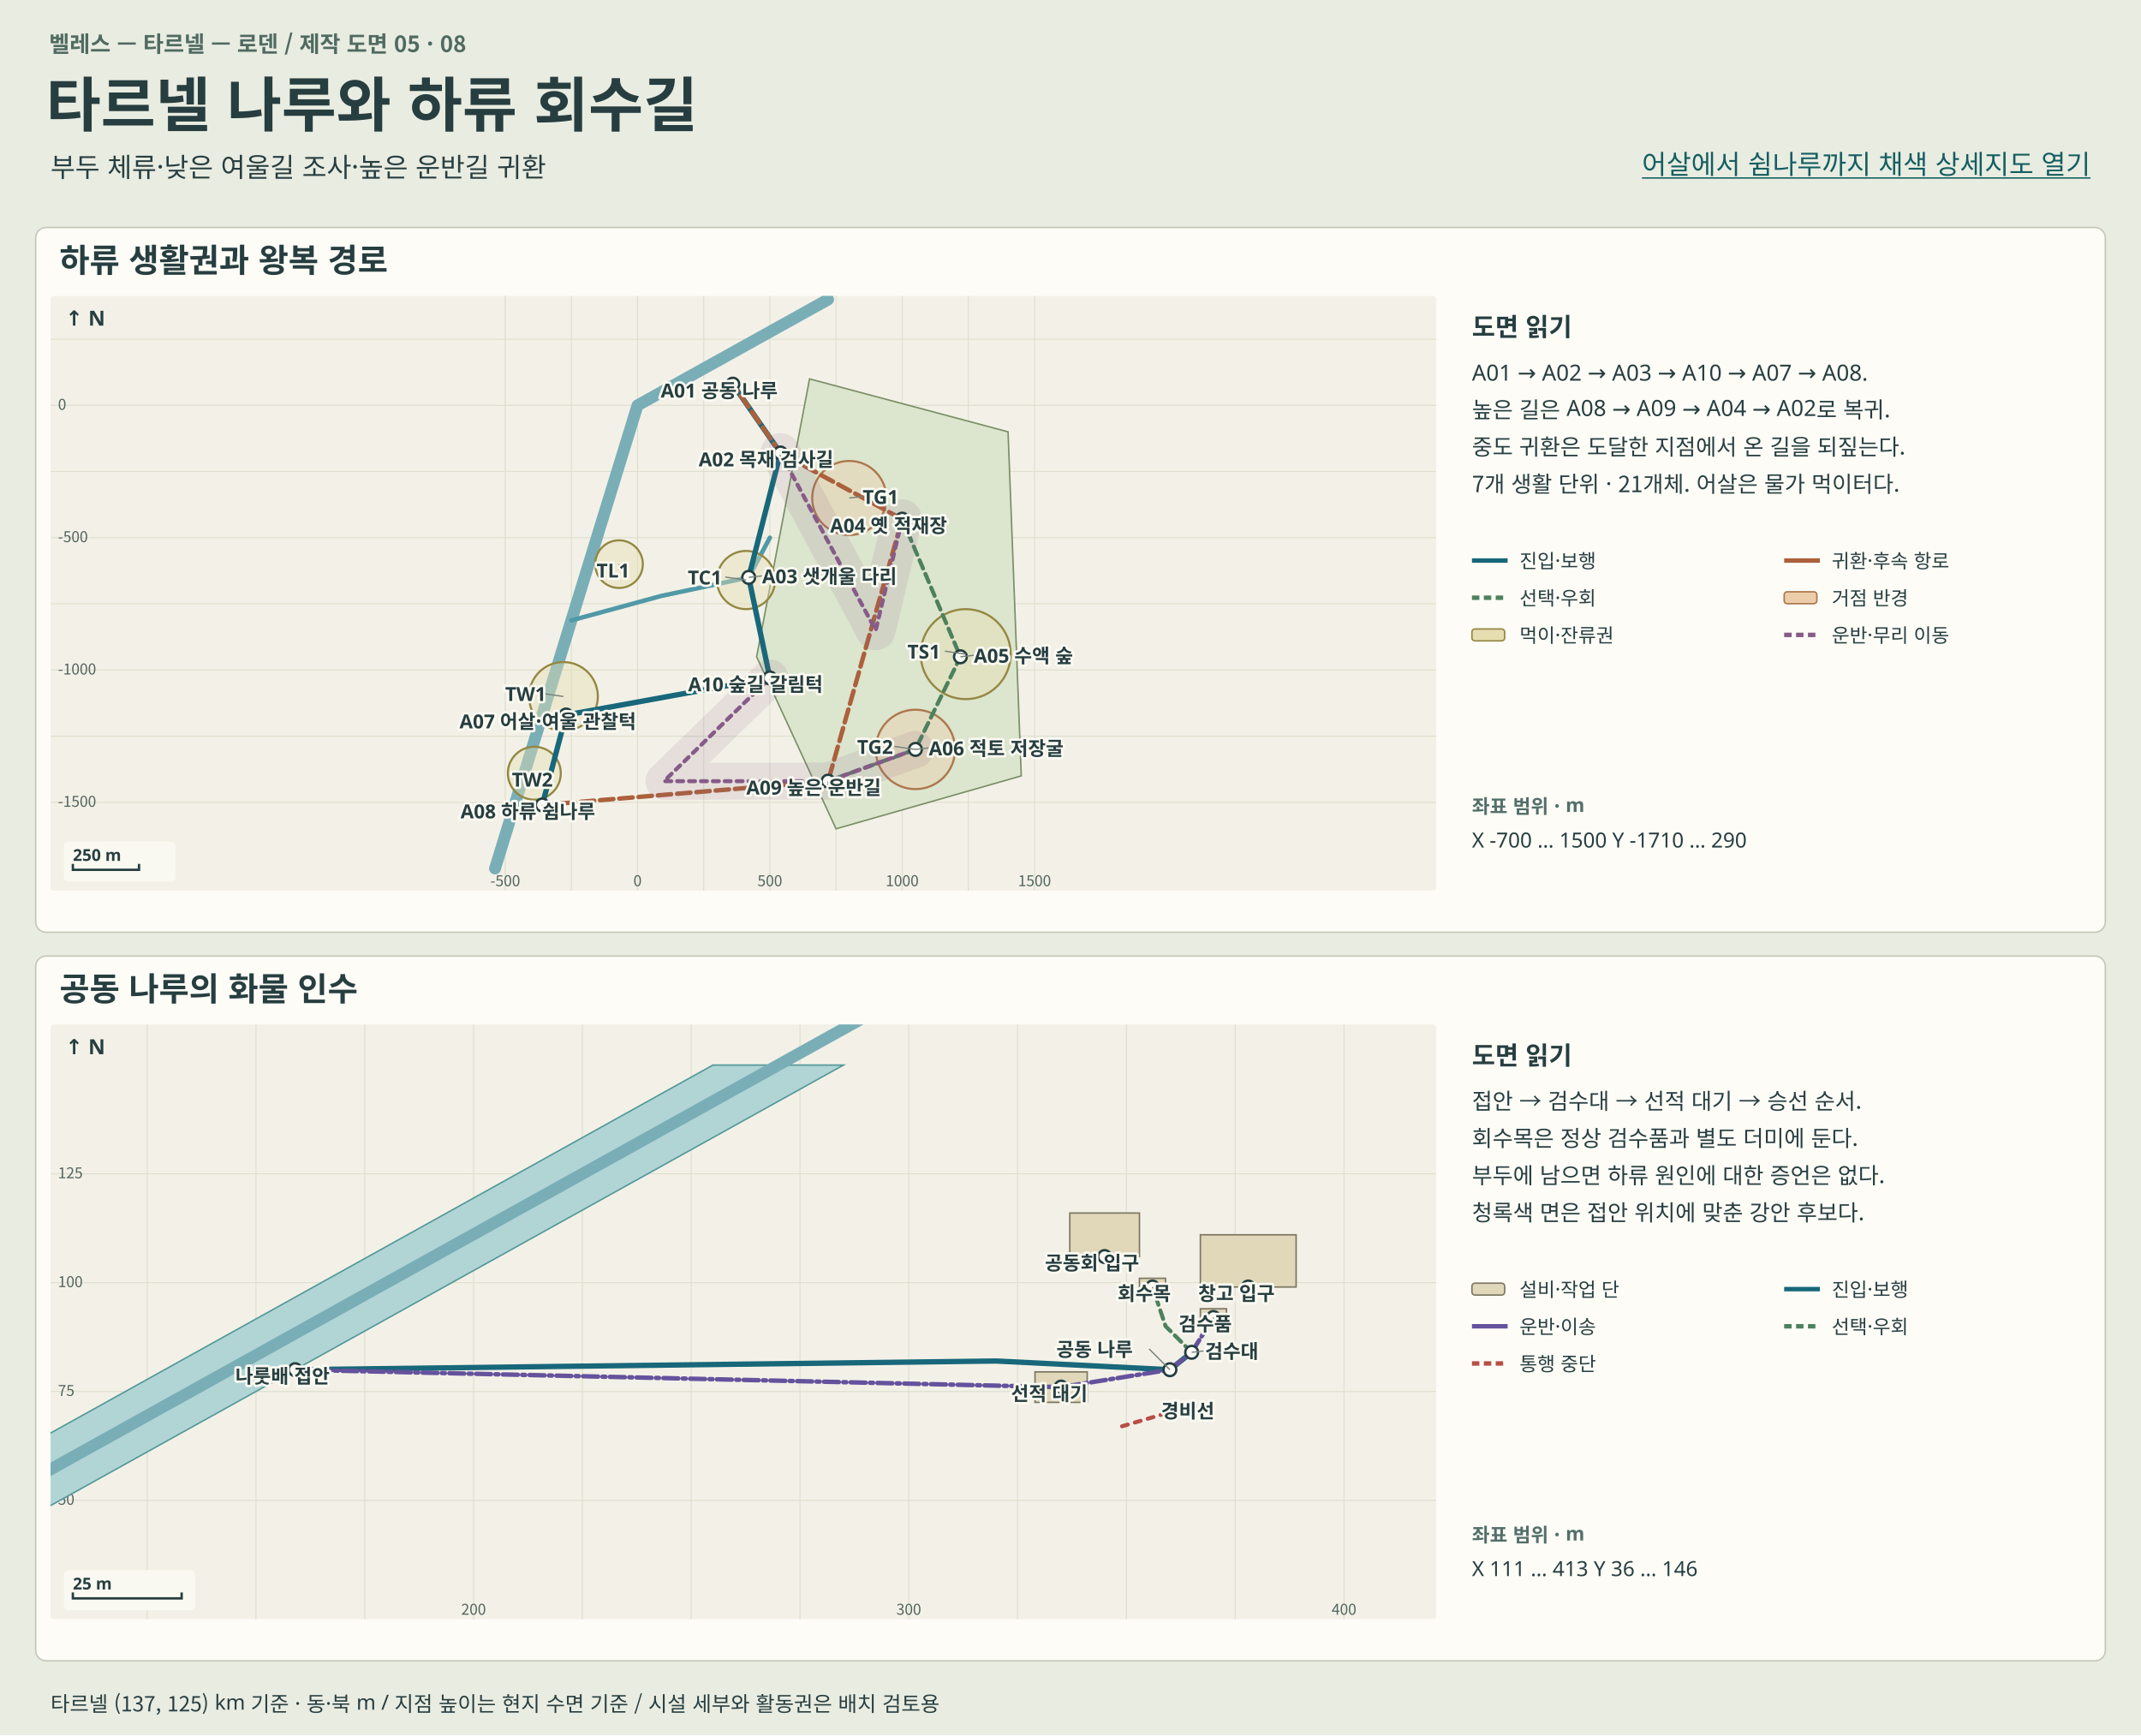
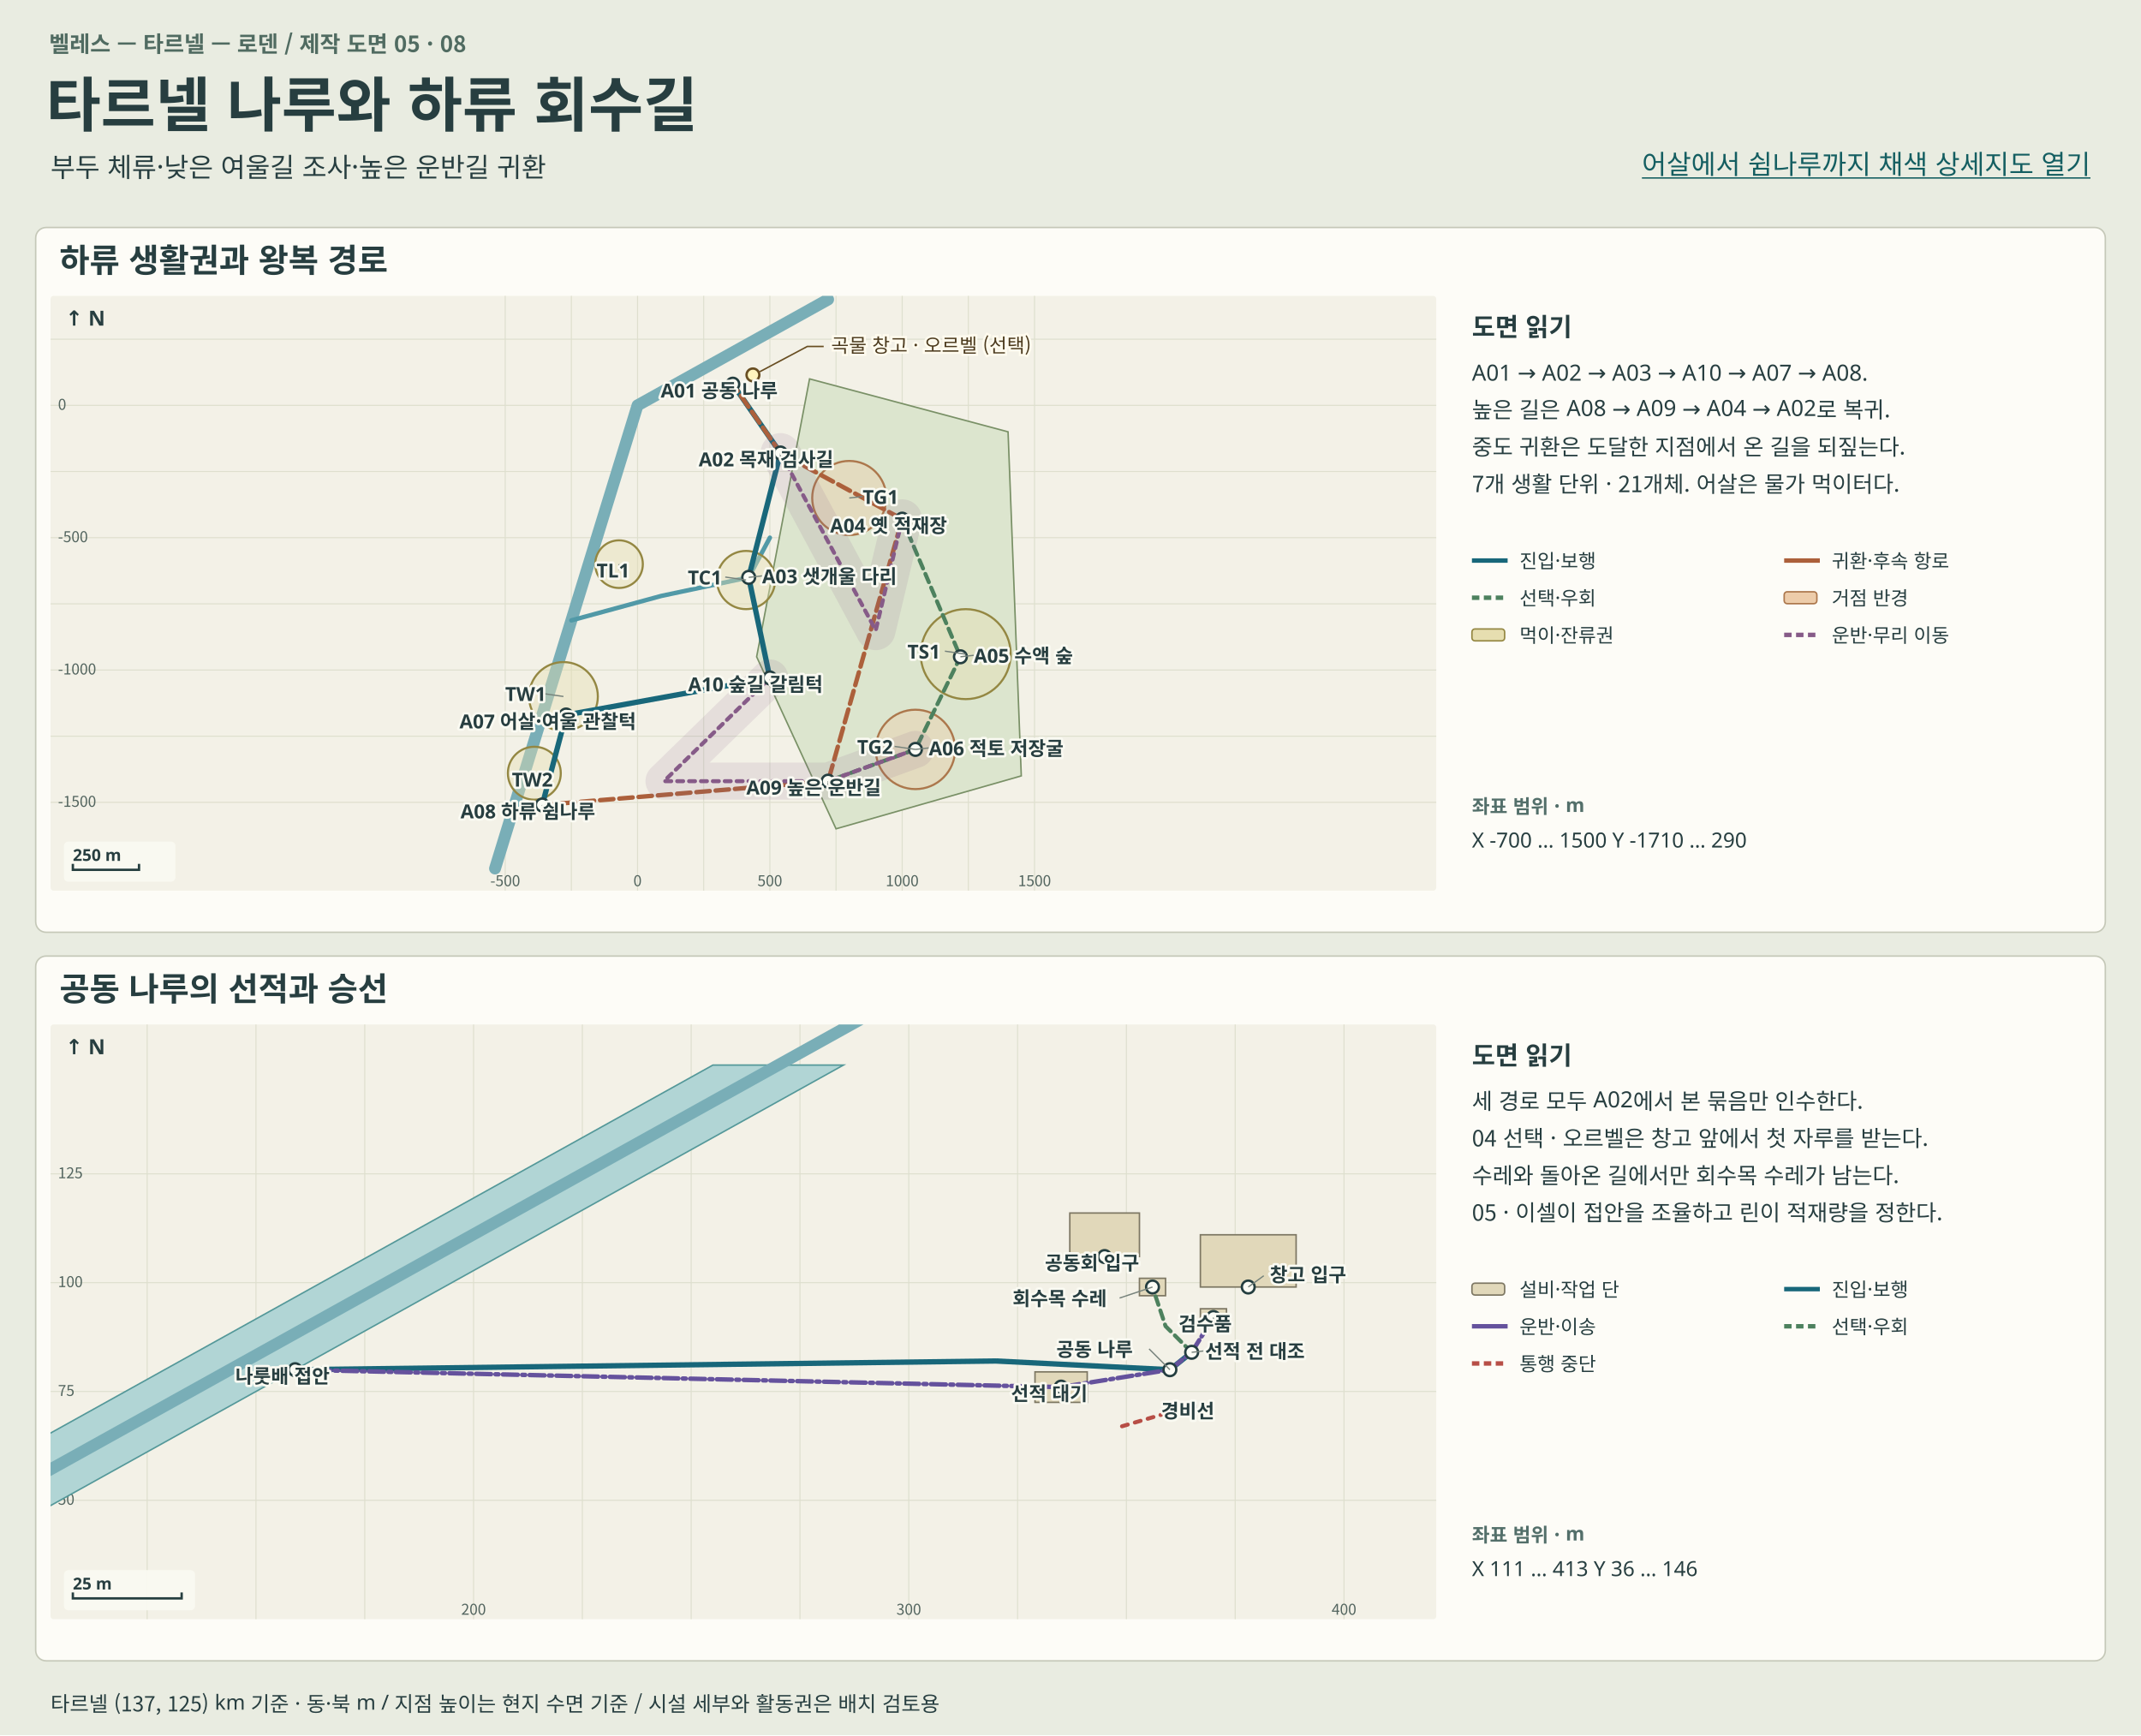
<svg xmlns="http://www.w3.org/2000/svg" width="1440" height="1167" viewBox="0 0 1440 1167" font-family="Malgun Gothic, sans-serif" xml:lang="ko">
  <rect width="1440" height="1167" fill="#e9ece1" />
  <text x="33" y="35" font-size="15" font-weight="600" fill="#506b61">벨레스 — 타르넬 — 로덴   /   제작 도면 05  ·  08</text>
  <text x="31" y="85" font-size="40" font-weight="750" fill="#273e40">타르넬 나루와 하류 회수길</text>
  <text x="34" y="119" font-size="18" font-weight="400" fill="#273e40">부두 체류·낮은 여울길 조사·높은 운반길 귀환</text>
  <a href="05-tarnel-lower.html">
    <text x="1406" y="117" text-anchor="end" font-size="18" fill="#145e61" text-decoration="underline">어살에서 쉼나루까지 채색 상세지도 열기</text>
  </a>
  <view id="detail-1" viewBox="0 145 1440 490" />
  <g transform="translate(0 145)">
    <rect x="24" y="8" width="1392" height="474" rx="7" fill="#fdfcf7" stroke="#c5c8b8" />
    <text x="40" y="38" font-size="22" font-weight="700" fill="#273e40">하류 생활권과 왕복 경로</text>
    <rect x="34" y="54" width="932" height="400" fill="#f3f1e7" rx="2" />
    <defs>
      <clipPath id="clip0">
        <rect x="34" y="54" width="932" height="400" />
      </clipPath>
    </defs>
    <g clip-path="url(#clip0)">
      <line x1="339.8" y1="54" x2="339.8" y2="454" stroke="#dedfce" stroke-width="0.7" />
      <line x1="384.3" y1="54" x2="384.3" y2="454" stroke="#dedfce" stroke-width="0.7" />
      <line x1="428.8" y1="54" x2="428.8" y2="454" stroke="#dedfce" stroke-width="0.7" />
      <line x1="473.3" y1="54" x2="473.3" y2="454" stroke="#dedfce" stroke-width="0.7" />
      <line x1="517.8" y1="54" x2="517.8" y2="454" stroke="#dedfce" stroke-width="0.7" />
      <line x1="562.3" y1="54" x2="562.3" y2="454" stroke="#dedfce" stroke-width="0.7" />
      <line x1="606.8" y1="54" x2="606.8" y2="454" stroke="#dedfce" stroke-width="0.7" />
      <line x1="651.3" y1="54" x2="651.3" y2="454" stroke="#dedfce" stroke-width="0.7" />
      <line x1="695.8" y1="54" x2="695.8" y2="454" stroke="#dedfce" stroke-width="0.7" />
      <line x1="34" y1="394.62" x2="966" y2="394.62" stroke="#dedfce" stroke-width="0.7" />
      <line x1="34" y1="350.12" x2="966" y2="350.12" stroke="#dedfce" stroke-width="0.7" />
      <line x1="34" y1="305.62" x2="966" y2="305.62" stroke="#dedfce" stroke-width="0.7" />
      <line x1="34" y1="261.12" x2="966" y2="261.12" stroke="#dedfce" stroke-width="0.7" />
      <line x1="34" y1="216.62" x2="966" y2="216.62" stroke="#dedfce" stroke-width="0.7" />
      <line x1="34" y1="172.12" x2="966" y2="172.12" stroke="#dedfce" stroke-width="0.7" />
      <line x1="34" y1="127.62" x2="966" y2="127.62" stroke="#dedfce" stroke-width="0.7" />
      <line x1="34" y1="83.12" x2="966" y2="83.12" stroke="#dedfce" stroke-width="0.7" />
      <text x="339.8" y="451" font-size="10" font-weight="400" fill="#53655f" text-anchor="middle">-500</text>
      <text x="428.8" y="451" font-size="10" font-weight="400" fill="#53655f" text-anchor="middle">0</text>
      <text x="517.8" y="451" font-size="10" font-weight="400" fill="#53655f" text-anchor="middle">500</text>
      <text x="606.8" y="451" font-size="10" font-weight="400" fill="#53655f" text-anchor="middle">1000</text>
      <text x="695.8" y="451" font-size="10" font-weight="400" fill="#53655f" text-anchor="middle">1500</text>
      <text x="39" y="397.62" font-size="10" font-weight="400" fill="#53655f">-1500</text>
      <text x="39" y="308.62" font-size="10" font-weight="400" fill="#53655f">-1000</text>
      <text x="39" y="219.62" font-size="10" font-weight="400" fill="#53655f">-500</text>
      <text x="39" y="130.62" font-size="10" font-weight="400" fill="#53655f">0</text>
      <g data-feature="T-wood">
        <polygon points="544.5,109.82 678,145.42 686.9,376.82 562.3,412.42 508.9,296.72" fill="#dce5ce" stroke="#799066" fill-opacity="1" stroke-width="1" stroke-dasharray="none" />
      </g>
      <g data-feature="T-river">
        <polyline points="556.96,56.42 428.8,127.62 401.415,216.62 374.031,305.62 332.954,439.12" stroke="#79aeb7" stroke-width="8" stroke-linecap="round" stroke-linejoin="round" stroke-dasharray="none" fill="none" />
      </g>
      <g data-feature="T-stream">
        <polyline points="517.8,216.62 503.56,243.32 444.82,255.78 384.3,272.245" stroke="#5199a7" stroke-width="3" stroke-linecap="round" stroke-linejoin="round" stroke-dasharray="none" fill="none" />
      </g>
      <g data-feature="TG1">
        <circle cx="571.2" cy="189.92" r="24.92" fill="#edccaa" fill-opacity="0.42" stroke="#ac774c" stroke-width="1.4" />
      </g>
      <g data-feature="TG2">
        <circle cx="615.7" cy="359.02" r="26.7" fill="#edccaa" fill-opacity="0.42" stroke="#ac774c" stroke-width="1.4" />
      </g>
      <g data-feature="TW1">
        <circle cx="378.96" cy="323.42" r="23.14" fill="#e6deb0" fill-opacity="0.42" stroke="#948742" stroke-width="1.4" />
      </g>
      <g data-feature="TW2">
        <circle cx="359.38" cy="375.04" r="17.8" fill="#e6deb0" fill-opacity="0.42" stroke="#948742" stroke-width="1.4" />
      </g>
      <g data-feature="TS1">
        <circle cx="649.52" cy="294.94" r="30.26" fill="#e6deb0" fill-opacity="0.42" stroke="#948742" stroke-width="1.4" />
      </g>
      <g data-feature="TC1">
        <circle cx="501.78" cy="245.1" r="19.58" fill="#e6deb0" fill-opacity="0.42" stroke="#948742" stroke-width="1.4" />
      </g>
      <g data-feature="TL1">
        <circle cx="416.34" cy="234.42" r="16.02" fill="#e6deb0" fill-opacity="0.42" stroke="#948742" stroke-width="1.4" />
      </g>
      <g data-feature="t-out">
        <polyline points="492.88,113.38 524.92,159.66 503.56,243.32 517.8,310.96 380.74,335.88 364.72,396.4" stroke="#18677a" stroke-width="3.6" stroke-linecap="round" stroke-linejoin="round" stroke-dasharray="none" fill="none" />
      </g>
      <g data-feature="t-back">
        <polyline points="364.72,396.4 556.96,380.38 606.8,204.16 524.92,159.66 492.88,113.38" stroke="#ac603b" stroke-width="3" stroke-linecap="round" stroke-linejoin="round" stroke-dasharray="9 4" fill="none" />
      </g>
      <g data-feature="t-optional">
        <polyline points="606.8,204.16 645.96,296.72 615.7,359.02 556.96,380.38" stroke="#4d815e" stroke-width="2.7" stroke-linecap="round" stroke-linejoin="round" stroke-dasharray="6 4" fill="none" />
      </g>
      <g data-feature="TG1-move">
        <polyline points="606.8,204.16 589,278.92 524.92,159.66" stroke="#865b88" stroke-width="26.7" opacity="0.13" fill="none" stroke-linejoin="round" stroke-linecap="round" />
        <polyline points="606.8,204.16 589,278.92 524.92,159.66" stroke="#865b88" stroke-width="2.7" stroke-linecap="round" stroke-linejoin="round" stroke-dasharray="4 4" fill="none" />
      </g>
      <g data-feature="TG2-move">
        <polyline points="615.7,359.02 556.96,380.38 446.6,380.38 517.8,310.96" stroke="#865b88" stroke-width="24.92" opacity="0.13" fill="none" stroke-linejoin="round" stroke-linecap="round" />
        <polyline points="615.7,359.02 556.96,380.38 446.6,380.38 517.8,310.96" stroke="#865b88" stroke-width="2.7" stroke-linecap="round" stroke-linejoin="round" stroke-dasharray="4 4" fill="none" />
      </g>
      <g data-feature="A01">
        <circle cx="492.88" cy="113.38" r="4.3" fill="#fbfcf5" stroke="#243e40" stroke-width="1.6" />
      </g>
+       <g data-feature="STORE">
+         <circle cx="506.408" cy="107.15" r="4.3" fill="#fff5bf" stroke="#684e22" stroke-width="1.6" />
+       </g>
      <g data-feature="A02">
        <circle cx="524.92" cy="159.66" r="4.3" fill="#fbfcf5" stroke="#243e40" stroke-width="1.6" />
      </g>
      <g data-feature="A03">
        <circle cx="503.56" cy="243.32" r="4.3" fill="#fbfcf5" stroke="#243e40" stroke-width="1.6" />
      </g>
      <g data-feature="A04">
        <circle cx="606.8" cy="204.16" r="4.3" fill="#fbfcf5" stroke="#243e40" stroke-width="1.6" />
      </g>
      <g data-feature="A05">
        <circle cx="645.96" cy="296.72" r="4.3" fill="#fbfcf5" stroke="#243e40" stroke-width="1.6" />
      </g>
      <g data-feature="A06">
        <circle cx="615.7" cy="359.02" r="4.3" fill="#fbfcf5" stroke="#243e40" stroke-width="1.6" />
      </g>
      <g data-feature="A07">
        <circle cx="380.74" cy="335.88" r="4.3" fill="#fbfcf5" stroke="#243e40" stroke-width="1.6" />
      </g>
      <g data-feature="A08">
        <circle cx="364.72" cy="396.4" r="4.3" fill="#fbfcf5" stroke="#243e40" stroke-width="1.6" />
      </g>
      <g data-feature="A09">
        <circle cx="556.96" cy="380.38" r="4.3" fill="#fbfcf5" stroke="#243e40" stroke-width="1.6" />
      </g>
      <g data-feature="A10">
        <circle cx="517.8" cy="310.96" r="4.3" fill="#fbfcf5" stroke="#243e40" stroke-width="1.6" />
      </g>
      <line x1="492.88" y1="113.38" x2="492.88" y2="117.38" stroke="#76827b" stroke-width="0.85" />
      <text x="444.38" y="122.38" font-size="13" font-weight="650" fill="#273e40" paint-order="stroke" stroke="#fafaf2" stroke-width="3.2" stroke-linejoin="round">A01 공동 나루</text>
+       <a href="CityPlans/Tarnel/index.html?tile=-49_-73&amp;route=0&amp;place=STORE">
+         <path d="M511 105 L543 88 H554" fill="none" stroke="#684e22" />
+         <text x="559" y="92" font-size="13" fill="#4a391d" stroke="#fffbee" paint-order="stroke" stroke-width="3">곡물 창고 · 오르벨 (선택)</text>
+       </a>
      <line x1="524.92" y1="159.66" x2="524.92" y2="163.66" stroke="#76827b" stroke-width="0.85" />
      <text x="469.92" y="168.66" font-size="13" font-weight="650" fill="#273e40" paint-order="stroke" stroke="#fafaf2" stroke-width="3.2" stroke-linejoin="round">A02 목재 검사길</text>
      <line x1="503.56" y1="243.32" x2="512.56" y2="242.32" stroke="#76827b" stroke-width="0.85" />
      <text x="512.56" y="247.32" font-size="13" font-weight="650" fill="#273e40" paint-order="stroke" stroke="#fafaf2" stroke-width="3.2" stroke-linejoin="round">A03 샛개울 다리</text>
      <line x1="606.8" y1="204.16" x2="606.8" y2="208.16" stroke="#76827b" stroke-width="0.85" />
      <text x="558.3" y="213.16" font-size="13" font-weight="650" fill="#273e40" paint-order="stroke" stroke="#fafaf2" stroke-width="3.2" stroke-linejoin="round">A04 옛 적재장</text>
      <line x1="645.96" y1="296.72" x2="654.96" y2="295.72" stroke="#76827b" stroke-width="0.85" />
      <text x="654.96" y="300.72" font-size="13" font-weight="650" fill="#273e40" paint-order="stroke" stroke="#fafaf2" stroke-width="3.2" stroke-linejoin="round">A05 수액 숲</text>
      <line x1="615.7" y1="359.02" x2="624.7" y2="358.02" stroke="#76827b" stroke-width="0.85" />
      <text x="624.7" y="363.02" font-size="13" font-weight="650" fill="#273e40" paint-order="stroke" stroke="#fafaf2" stroke-width="3.2" stroke-linejoin="round">A06 적토 저장굴</text>
      <line x1="380.74" y1="335.88" x2="380.74" y2="339.88" stroke="#76827b" stroke-width="0.85" />
      <text x="309.04" y="344.88" font-size="13" font-weight="650" fill="#273e40" paint-order="stroke" stroke="#fafaf2" stroke-width="3.2" stroke-linejoin="round">A07 어살·여울 관찰턱</text>
      <line x1="364.72" y1="396.4" x2="364.72" y2="400.4" stroke="#76827b" stroke-width="0.85" />
      <text x="309.72" y="405.4" font-size="13" font-weight="650" fill="#273e40" paint-order="stroke" stroke="#fafaf2" stroke-width="3.2" stroke-linejoin="round">A08 하류 쉼나루</text>
      <line x1="556.96" y1="380.38" x2="556.96" y2="384.38" stroke="#76827b" stroke-width="0.85" />
      <text x="501.96" y="389.38" font-size="13" font-weight="650" fill="#273e40" paint-order="stroke" stroke="#fafaf2" stroke-width="3.2" stroke-linejoin="round">A09 높은 운반길</text>
      <line x1="517.8" y1="310.96" x2="517.8" y2="314.96" stroke="#76827b" stroke-width="0.85" />
      <text x="462.8" y="319.96" font-size="13" font-weight="650" fill="#273e40" paint-order="stroke" stroke="#fafaf2" stroke-width="3.2" stroke-linejoin="round">A10 숲길 갈림턱</text>
      <line x1="571.2" y1="189.92" x2="580.2" y2="188.92" stroke="#76827b" stroke-width="0.85" />
      <text x="580.2" y="193.92" font-size="13" font-weight="650" fill="#273e40" paint-order="stroke" stroke="#fafaf2" stroke-width="3.2" stroke-linejoin="round">TG1</text>
      <line x1="615.7" y1="359.02" x2="601.7" y2="357.02" stroke="#76827b" stroke-width="0.85" />
      <text x="576.5" y="362.02" font-size="13" font-weight="650" fill="#273e40" paint-order="stroke" stroke="#fafaf2" stroke-width="3.2" stroke-linejoin="round">TG2</text>
      <line x1="378.96" y1="323.42" x2="364.96" y2="321.42" stroke="#76827b" stroke-width="0.85" />
      <text x="339.76" y="326.42" font-size="13" font-weight="650" fill="#273e40" paint-order="stroke" stroke="#fafaf2" stroke-width="3.2" stroke-linejoin="round">TW1</text>
      <line x1="359.38" y1="375.04" x2="359.38" y2="379.04" stroke="#76827b" stroke-width="0.85" />
      <text x="344.28" y="384.04" font-size="13" font-weight="650" fill="#273e40" paint-order="stroke" stroke="#fafaf2" stroke-width="3.2" stroke-linejoin="round">TW2</text>
      <line x1="649.52" y1="294.94" x2="635.52" y2="292.94" stroke="#76827b" stroke-width="0.85" />
      <text x="610.32" y="297.94" font-size="13" font-weight="650" fill="#273e40" paint-order="stroke" stroke="#fafaf2" stroke-width="3.2" stroke-linejoin="round">TS1</text>
      <line x1="501.78" y1="245.1" x2="487.78" y2="243.1" stroke="#76827b" stroke-width="0.85" />
      <text x="462.58" y="248.1" font-size="13" font-weight="650" fill="#273e40" paint-order="stroke" stroke="#fafaf2" stroke-width="3.2" stroke-linejoin="round">TC1</text>
      <line x1="416.34" y1="234.42" x2="416.34" y2="238.42" stroke="#76827b" stroke-width="0.85" />
      <text x="401.24" y="243.42" font-size="13" font-weight="650" fill="#273e40" paint-order="stroke" stroke="#fafaf2" stroke-width="3.2" stroke-linejoin="round">TL1</text>
    </g>
    <rect x="43" y="421" width="75" height="27" rx="3" fill="#fafaf1" opacity="0.94" />
    <text x="49" y="434" font-size="11" font-weight="600" fill="#273e40">250 m</text>
    <path d="M49,436v4h44.500v-4" stroke="#263f40" fill="none" stroke-width="1.6" />
    <text x="44" y="74" font-size="14" font-weight="700" fill="#273e40">↑ N</text>
    <text x="990" y="81" font-size="17" font-weight="700" fill="#273e40">도면 읽기</text>
    <text x="990" y="111" font-size="15" font-weight="400" fill="#273e40">A01 → A02 → A03 → A10 → A07 → A08.</text>
    <text x="990" y="136" font-size="15" font-weight="400" fill="#273e40">높은 길은 A08 → A09 → A04 → A02로 복귀.</text>
    <text x="990" y="161" font-size="15" font-weight="400" fill="#273e40">중도 귀환은 도달한 지점에서 온 길을 되짚는다.</text>
    <text x="990" y="186" font-size="15" font-weight="400" fill="#273e40">7개 생활 단위 · 21개체. 어살은 물가 먹이터다.</text>
    <line x1="990" y1="232" x2="1014" y2="232" stroke="#18677a" stroke-width="3" stroke-dasharray="none" />
    <text x="1022" y="237" font-size="13" font-weight="400" fill="#273e40">진입·보행</text>
    <line x1="1200" y1="232" x2="1224" y2="232" stroke="#ac603b" stroke-width="3" stroke-dasharray="none" />
    <text x="1232" y="237" font-size="13" font-weight="400" fill="#273e40">귀환·후속 항로</text>
    <line x1="990" y1="257" x2="1014" y2="257" stroke="#4d815e" stroke-width="3" stroke-dasharray="5 3" />
    <text x="1022" y="262" font-size="13" font-weight="400" fill="#273e40">선택·우회</text>
    <rect x="1200" y="253" width="22" height="8" stroke="#ac774c" fill="#edccaa" rx="2" />
    <text x="1232" y="262" font-size="13" font-weight="400" fill="#273e40">거점 반경</text>
    <rect x="990" y="278" width="22" height="8" stroke="#948742" fill="#e6deb0" rx="2" />
    <text x="1022" y="287" font-size="13" font-weight="400" fill="#273e40">먹이·잔류권</text>
    <line x1="1200" y1="282" x2="1224" y2="282" stroke="#865b88" stroke-width="3" stroke-dasharray="5 3" />
    <text x="1232" y="287" font-size="13" font-weight="400" fill="#273e40">운반·무리 이동</text>
    <text x="990" y="402" font-size="13" font-weight="650" fill="#536f6a">좌표 범위  ·  m</text>
    <text x="990" y="425" font-size="14" font-weight="400" fill="#273e40">X -700 … 1500     Y -1710 … 290</text>
  </g>
  <view id="detail-2" viewBox="0 635 1440 490" />
  <g transform="translate(0 635)">
    <rect x="24" y="8" width="1392" height="474" rx="7" fill="#fdfcf7" stroke="#c5c8b8" />
-     <text x="40" y="38" font-size="22" font-weight="700" fill="#273e40">공동 나루의 화물 인수</text>
+     <text x="40" y="38" font-size="22" font-weight="700" fill="#273e40">공동 나루의 선적과 승선</text>
    <rect x="34" y="54" width="932" height="400" fill="#f3f1e7" rx="2" />
    <defs>
      <clipPath id="clip1">
        <rect x="34" y="54" width="932" height="400" />
      </clipPath>
    </defs>
    <g clip-path="url(#clip1)">
      <line x1="98.98" y1="54" x2="98.98" y2="454" stroke="#dedfce" stroke-width="0.7" />
      <line x1="172.159" y1="54" x2="172.159" y2="454" stroke="#dedfce" stroke-width="0.7" />
      <line x1="245.338" y1="54" x2="245.338" y2="454" stroke="#dedfce" stroke-width="0.7" />
      <line x1="318.517" y1="54" x2="318.517" y2="454" stroke="#dedfce" stroke-width="0.7" />
      <line x1="391.695" y1="54" x2="391.695" y2="454" stroke="#dedfce" stroke-width="0.7" />
      <line x1="464.874" y1="54" x2="464.874" y2="454" stroke="#dedfce" stroke-width="0.7" />
      <line x1="538.053" y1="54" x2="538.053" y2="454" stroke="#dedfce" stroke-width="0.7" />
      <line x1="611.232" y1="54" x2="611.232" y2="454" stroke="#dedfce" stroke-width="0.7" />
      <line x1="684.411" y1="54" x2="684.411" y2="454" stroke="#dedfce" stroke-width="0.7" />
      <line x1="757.589" y1="54" x2="757.589" y2="454" stroke="#dedfce" stroke-width="0.7" />
      <line x1="830.768" y1="54" x2="830.768" y2="454" stroke="#dedfce" stroke-width="0.7" />
      <line x1="903.947" y1="54" x2="903.947" y2="454" stroke="#dedfce" stroke-width="0.7" />
      <line x1="34" y1="374.013" x2="966" y2="374.013" stroke="#dedfce" stroke-width="0.7" />
      <line x1="34" y1="300.834" x2="966" y2="300.834" stroke="#dedfce" stroke-width="0.7" />
      <line x1="34" y1="227.656" x2="966" y2="227.656" stroke="#dedfce" stroke-width="0.7" />
      <line x1="34" y1="154.477" x2="966" y2="154.477" stroke="#dedfce" stroke-width="0.7" />
      <text x="318.517" y="451" font-size="10" font-weight="400" fill="#53655f" text-anchor="middle">200</text>
      <text x="611.232" y="451" font-size="10" font-weight="400" fill="#53655f" text-anchor="middle">300</text>
      <text x="903.947" y="451" font-size="10" font-weight="400" fill="#53655f" text-anchor="middle">400</text>
      <text x="39" y="377.013" font-size="10" font-weight="400" fill="#53655f">50</text>
      <text x="39" y="303.834" font-size="10" font-weight="400" fill="#53655f">75</text>
      <text x="39" y="230.656" font-size="10" font-weight="400" fill="#53655f">100</text>
      <text x="39" y="157.477" font-size="10" font-weight="400" fill="#53655f">125</text>
      <g data-feature="T-LAND-water">
        <polygon points="-170.318,491.099 -12.252,403.285 198.503,286.199 409.258,169.113 567.325,81.298 479.51,81.298 321.444,169.113 110.689,286.199 -100.066,403.285 -258.132,491.099" fill="#b1d5d5" stroke="#549899" fill-opacity="1" stroke-width="1" stroke-dasharray="none" />
      </g>
      <g data-feature="T-river">
        <polyline points="1840.636,-650.49 -266.914,520.371 -717.245,1983.947 -1167.576,3447.523 -1843.073,5642.887" stroke="#79aeb7" stroke-width="8" stroke-linecap="round" stroke-linejoin="round" stroke-dasharray="none" fill="none" />
      </g>
      <g data-feature="t-shed">
        <polygon points="807.351,230.583 871.748,230.583 871.748,195.457 807.351,195.457" fill="#e1d8ba" stroke="#7d7763" fill-opacity="1" stroke-width="1" stroke-dasharray="none" />
      </g>
      <g data-feature="t-hall">
        <polygon points="719.536,210.093 766.371,210.093 766.371,180.821 719.536,180.821" fill="#e1d8ba" stroke="#7d7763" fill-opacity="1" stroke-width="1" stroke-dasharray="none" />
      </g>
      <g data-feature="t-good">
        <polygon points="807.351,256.927 824.914,256.927 824.914,245.219 807.351,245.219" fill="#e1d8ba" stroke="#7d7763" fill-opacity="1" stroke-width="1" stroke-dasharray="none" />
      </g>
      <g data-feature="t-used">
        <polygon points="766.371,236.437 783.934,236.437 783.934,224.728 766.371,224.728" fill="#e1d8ba" stroke="#7d7763" fill-opacity="1" stroke-width="1" stroke-dasharray="none" />
      </g>
      <g data-feature="t-load">
        <polygon points="696.119,308.152 731.245,308.152 731.245,287.662 696.119,287.662" fill="#e1d8ba" stroke="#7d7763" fill-opacity="1" stroke-width="1" stroke-dasharray="none" />
      </g>
      <g data-feature="t-dockwalk">
        <polyline points="198.503,286.199 669.775,280.344 786.861,286.199 801.497,274.49" stroke="#18677a" stroke-width="3.6" stroke-linecap="round" stroke-linejoin="round" stroke-dasharray="none" fill="none" />
      </g>
      <g data-feature="t-separate">
        <polyline points="801.497,274.49 783.934,256.927 775.152,230.583" stroke="#4d815e" stroke-width="2.7" stroke-linecap="round" stroke-linejoin="round" stroke-dasharray="6 4" fill="none" />
      </g>
      <g data-feature="t-loadway">
        <polyline points="816.132,251.073 801.497,274.49 786.861,286.199 713.682,297.907 198.503,286.199" stroke="#65529d" stroke-width="3" stroke-linecap="round" stroke-linejoin="round" stroke-dasharray="10 3 2 3" fill="none" />
      </g>
      <g data-feature="TG-END">
        <polyline points="754.662,324.252 804.424,309.616" stroke="#b74e46" stroke-width="2.7" stroke-linecap="round" stroke-linejoin="round" stroke-dasharray="4 5" fill="none" />
      </g>
      <g data-feature="T-LAND">
        <circle cx="198.503" cy="286.199" r="4.3" fill="#fbfcf5" stroke="#243e40" stroke-width="1.6" />
      </g>
      <g data-feature="T-GOOD">
        <circle cx="816.132" cy="251.073" r="4.3" fill="#fbfcf5" stroke="#243e40" stroke-width="1.6" />
      </g>
      <g data-feature="T-USED">
        <circle cx="775.152" cy="230.583" r="4.3" fill="#fbfcf5" stroke="#243e40" stroke-width="1.6" />
      </g>
      <g data-feature="T-LOAD">
        <circle cx="713.682" cy="297.907" r="4.3" fill="#fbfcf5" stroke="#243e40" stroke-width="1.6" />
      </g>
      <g data-feature="T-CHECK">
        <circle cx="801.497" cy="274.49" r="4.3" fill="#fbfcf5" stroke="#243e40" stroke-width="1.6" />
      </g>
      <g data-feature="A01">
        <circle cx="786.861" cy="286.199" r="4.3" fill="#fbfcf5" stroke="#243e40" stroke-width="1.6" />
      </g>
      <g data-feature="T-WH-IN">
        <circle cx="839.55" cy="230.583" r="4.3" fill="#fbfcf5" stroke="#243e40" stroke-width="1.6" />
      </g>
      <g data-feature="T-HALL-IN">
        <circle cx="742.954" cy="210.093" r="4.3" fill="#fbfcf5" stroke="#243e40" stroke-width="1.6" />
      </g>
      <line x1="198.503" y1="286.199" x2="198.503" y2="290.199" stroke="#76827b" stroke-width="0.85" />
      <text x="158.303" y="295.199" font-size="13" font-weight="650" fill="#273e40" paint-order="stroke" stroke="#fafaf2" stroke-width="3.2" stroke-linejoin="round">나룻배 접안</text>
      <line x1="816.132" y1="251.073" x2="816.132" y2="255.073" stroke="#76827b" stroke-width="0.85" />
      <text x="792.632" y="260.073" font-size="13" font-weight="650" fill="#273e40" paint-order="stroke" stroke="#fafaf2" stroke-width="3.2" stroke-linejoin="round">검수품</text>
-       <line x1="775.152" y1="230.583" x2="775.152" y2="234.583" stroke="#76827b" stroke-width="0.85" />
-       <text x="751.652" y="239.583" font-size="13" font-weight="650" fill="#273e40" paint-order="stroke" stroke="#fafaf2" stroke-width="3.2" stroke-linejoin="round">회수목</text>
+       <line x1="775.152" y1="230.583" x2="753" y2="238" stroke="#76827b" stroke-width="0.85" />
+       <text x="681" y="243" font-size="13" font-weight="650" fill="#273e40" paint-order="stroke" stroke="#fafaf2" stroke-width="3.2" stroke-linejoin="round">회수목 수레</text>
      <line x1="713.682" y1="297.907" x2="713.682" y2="301.907" stroke="#76827b" stroke-width="0.85" />
      <text x="679.982" y="306.907" font-size="13" font-weight="650" fill="#273e40" paint-order="stroke" stroke="#fafaf2" stroke-width="3.2" stroke-linejoin="round">선적 대기</text>
      <line x1="801.497" y1="274.49" x2="810.497" y2="273.49" stroke="#76827b" stroke-width="0.85" />
-       <text x="810.497" y="278.49" font-size="13" font-weight="650" fill="#273e40" paint-order="stroke" stroke="#fafaf2" stroke-width="3.2" stroke-linejoin="round">검수대</text>
+       <text x="810.497" y="278.49" font-size="13" font-weight="650" fill="#273e40" paint-order="stroke" stroke="#fafaf2" stroke-width="3.2" stroke-linejoin="round">선적 전 대조</text>
      <line x1="786.861" y1="286.199" x2="772.861" y2="272.199" stroke="#76827b" stroke-width="0.85" />
      <text x="710.461" y="277.199" font-size="13" font-weight="650" fill="#273e40" paint-order="stroke" stroke="#fafaf2" stroke-width="3.2" stroke-linejoin="round">공동 나루</text>
-       <line x1="839.55" y1="230.583" x2="839.55" y2="234.583" stroke="#76827b" stroke-width="0.85" />
-       <text x="805.85" y="239.583" font-size="13" font-weight="650" fill="#273e40" paint-order="stroke" stroke="#fafaf2" stroke-width="3.2" stroke-linejoin="round">창고 입구</text>
+       <line x1="839.55" y1="230.583" x2="850" y2="223" stroke="#76827b" stroke-width="0.85" />
+       <text x="854" y="227" font-size="13" font-weight="650" fill="#273e40" paint-order="stroke" stroke="#fafaf2" stroke-width="3.2" stroke-linejoin="round">창고 입구</text>
      <line x1="742.954" y1="210.093" x2="742.954" y2="214.093" stroke="#76827b" stroke-width="0.85" />
      <text x="702.754" y="219.093" font-size="13" font-weight="650" fill="#273e40" paint-order="stroke" stroke="#fafaf2" stroke-width="3.2" stroke-linejoin="round">공동회 입구</text>
      <line x1="804.424" y1="309.616" x2="804.424" y2="313.616" stroke="#76827b" stroke-width="0.85" />
      <text x="780.924" y="318.616" font-size="13" font-weight="650" fill="#273e40" paint-order="stroke" stroke="#fafaf2" stroke-width="3.2" stroke-linejoin="round">경비선</text>
    </g>
    <rect x="43" y="421" width="88.179" height="27" rx="3" fill="#fafaf1" opacity="0.94" />
    <text x="49" y="434" font-size="11" font-weight="600" fill="#273e40">25 m</text>
    <path d="M49,436v4h73.179v-4" stroke="#263f40" fill="none" stroke-width="1.6" />
    <text x="44" y="74" font-size="14" font-weight="700" fill="#273e40">↑ N</text>
    <text x="990" y="81" font-size="17" font-weight="700" fill="#273e40">도면 읽기</text>
-     <text x="990" y="111" font-size="15" font-weight="400" fill="#273e40">접안 → 검수대 → 선적 대기 → 승선 순서.</text>
-     <text x="990" y="136" font-size="15" font-weight="400" fill="#273e40">회수목은 정상 검수품과 별도 더미에 둔다.</text>
-     <text x="990" y="161" font-size="15" font-weight="400" fill="#273e40">부두에 남으면 하류 원인에 대한 증언은 없다.</text>
-     <text x="990" y="186" font-size="15" font-weight="400" fill="#273e40">청록색 면은 접안 위치에 맞춘 강안 후보다.</text>
+     <text x="990" y="111" font-size="15" font-weight="400" fill="#273e40">세 경로 모두 A02에서 본 묶음만 인수한다.</text>
+     <text x="990" y="136" font-size="15" font-weight="400" fill="#273e40">04 선택 · 오르벨은 창고 앞에서 첫 자루를 받는다.</text>
+     <text x="990" y="161" font-size="15" font-weight="400" fill="#273e40">수레와 돌아온 길에서만 회수목 수레가 남는다.</text>
+     <text x="990" y="186" font-size="15" font-weight="400" fill="#273e40">05 · 이셀이 접안을 조율하고 린이 적재량을 정한다.</text>
    <rect x="990" y="228" width="22" height="8" stroke="#7d7763" fill="#e1d8ba" rx="2" />
    <text x="1022" y="237" font-size="13" font-weight="400" fill="#273e40">설비·작업 단</text>
    <line x1="1200" y1="232" x2="1224" y2="232" stroke="#18677a" stroke-width="3" stroke-dasharray="none" />
    <text x="1232" y="237" font-size="13" font-weight="400" fill="#273e40">진입·보행</text>
    <line x1="990" y1="257" x2="1014" y2="257" stroke="#65529d" stroke-width="3" stroke-dasharray="none" />
    <text x="1022" y="262" font-size="13" font-weight="400" fill="#273e40">운반·이송</text>
    <line x1="1200" y1="257" x2="1224" y2="257" stroke="#4d815e" stroke-width="3" stroke-dasharray="5 3" />
    <text x="1232" y="262" font-size="13" font-weight="400" fill="#273e40">선택·우회</text>
    <line x1="990" y1="282" x2="1014" y2="282" stroke="#b74e46" stroke-width="3" stroke-dasharray="5 3" />
    <text x="1022" y="287" font-size="13" font-weight="400" fill="#273e40">통행 중단</text>
    <text x="990" y="402" font-size="13" font-weight="650" fill="#536f6a">좌표 범위  ·  m</text>
    <text x="990" y="425" font-size="14" font-weight="400" fill="#273e40">X 111 … 413     Y 36 … 146</text>
  </g>
  <text x="34" y="1151" font-size="14" font-weight="400" fill="#273e40">타르넬 (137, 125) km 기준 · 동·북 m    /    지점 높이는 현지 수면 기준    /    시설 세부와 활동권은 배치 검토용</text>
</svg>
